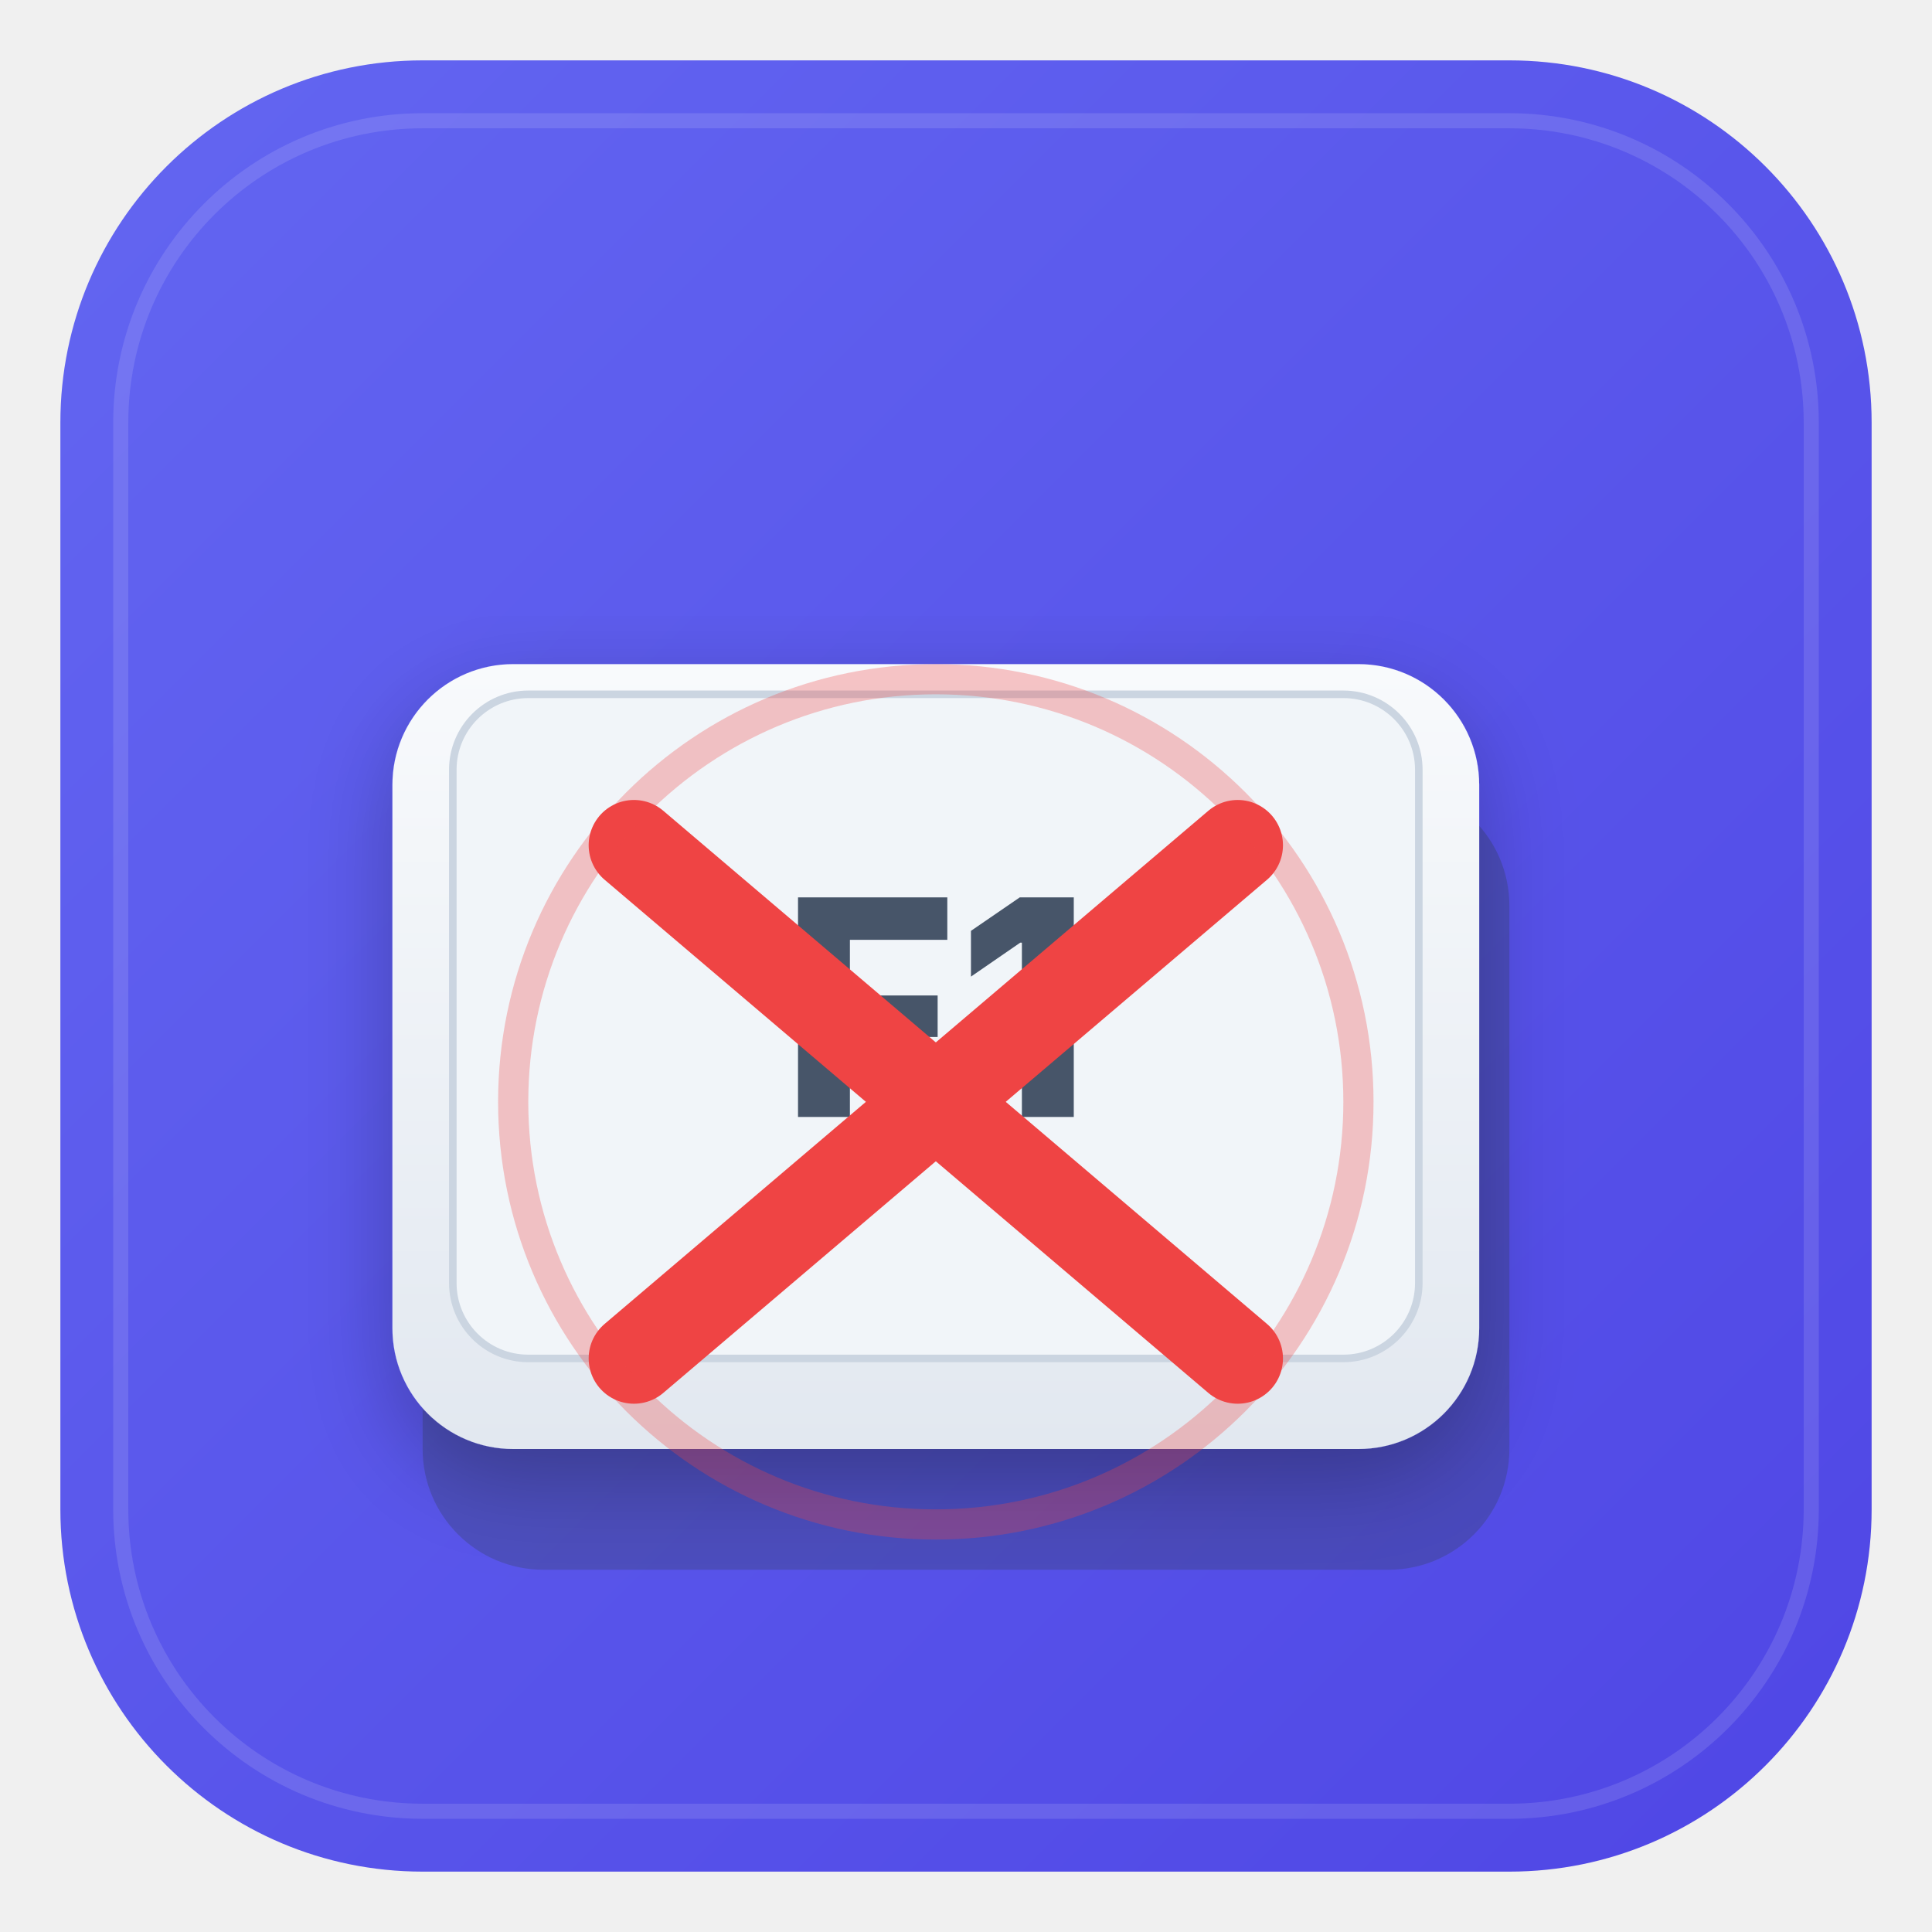
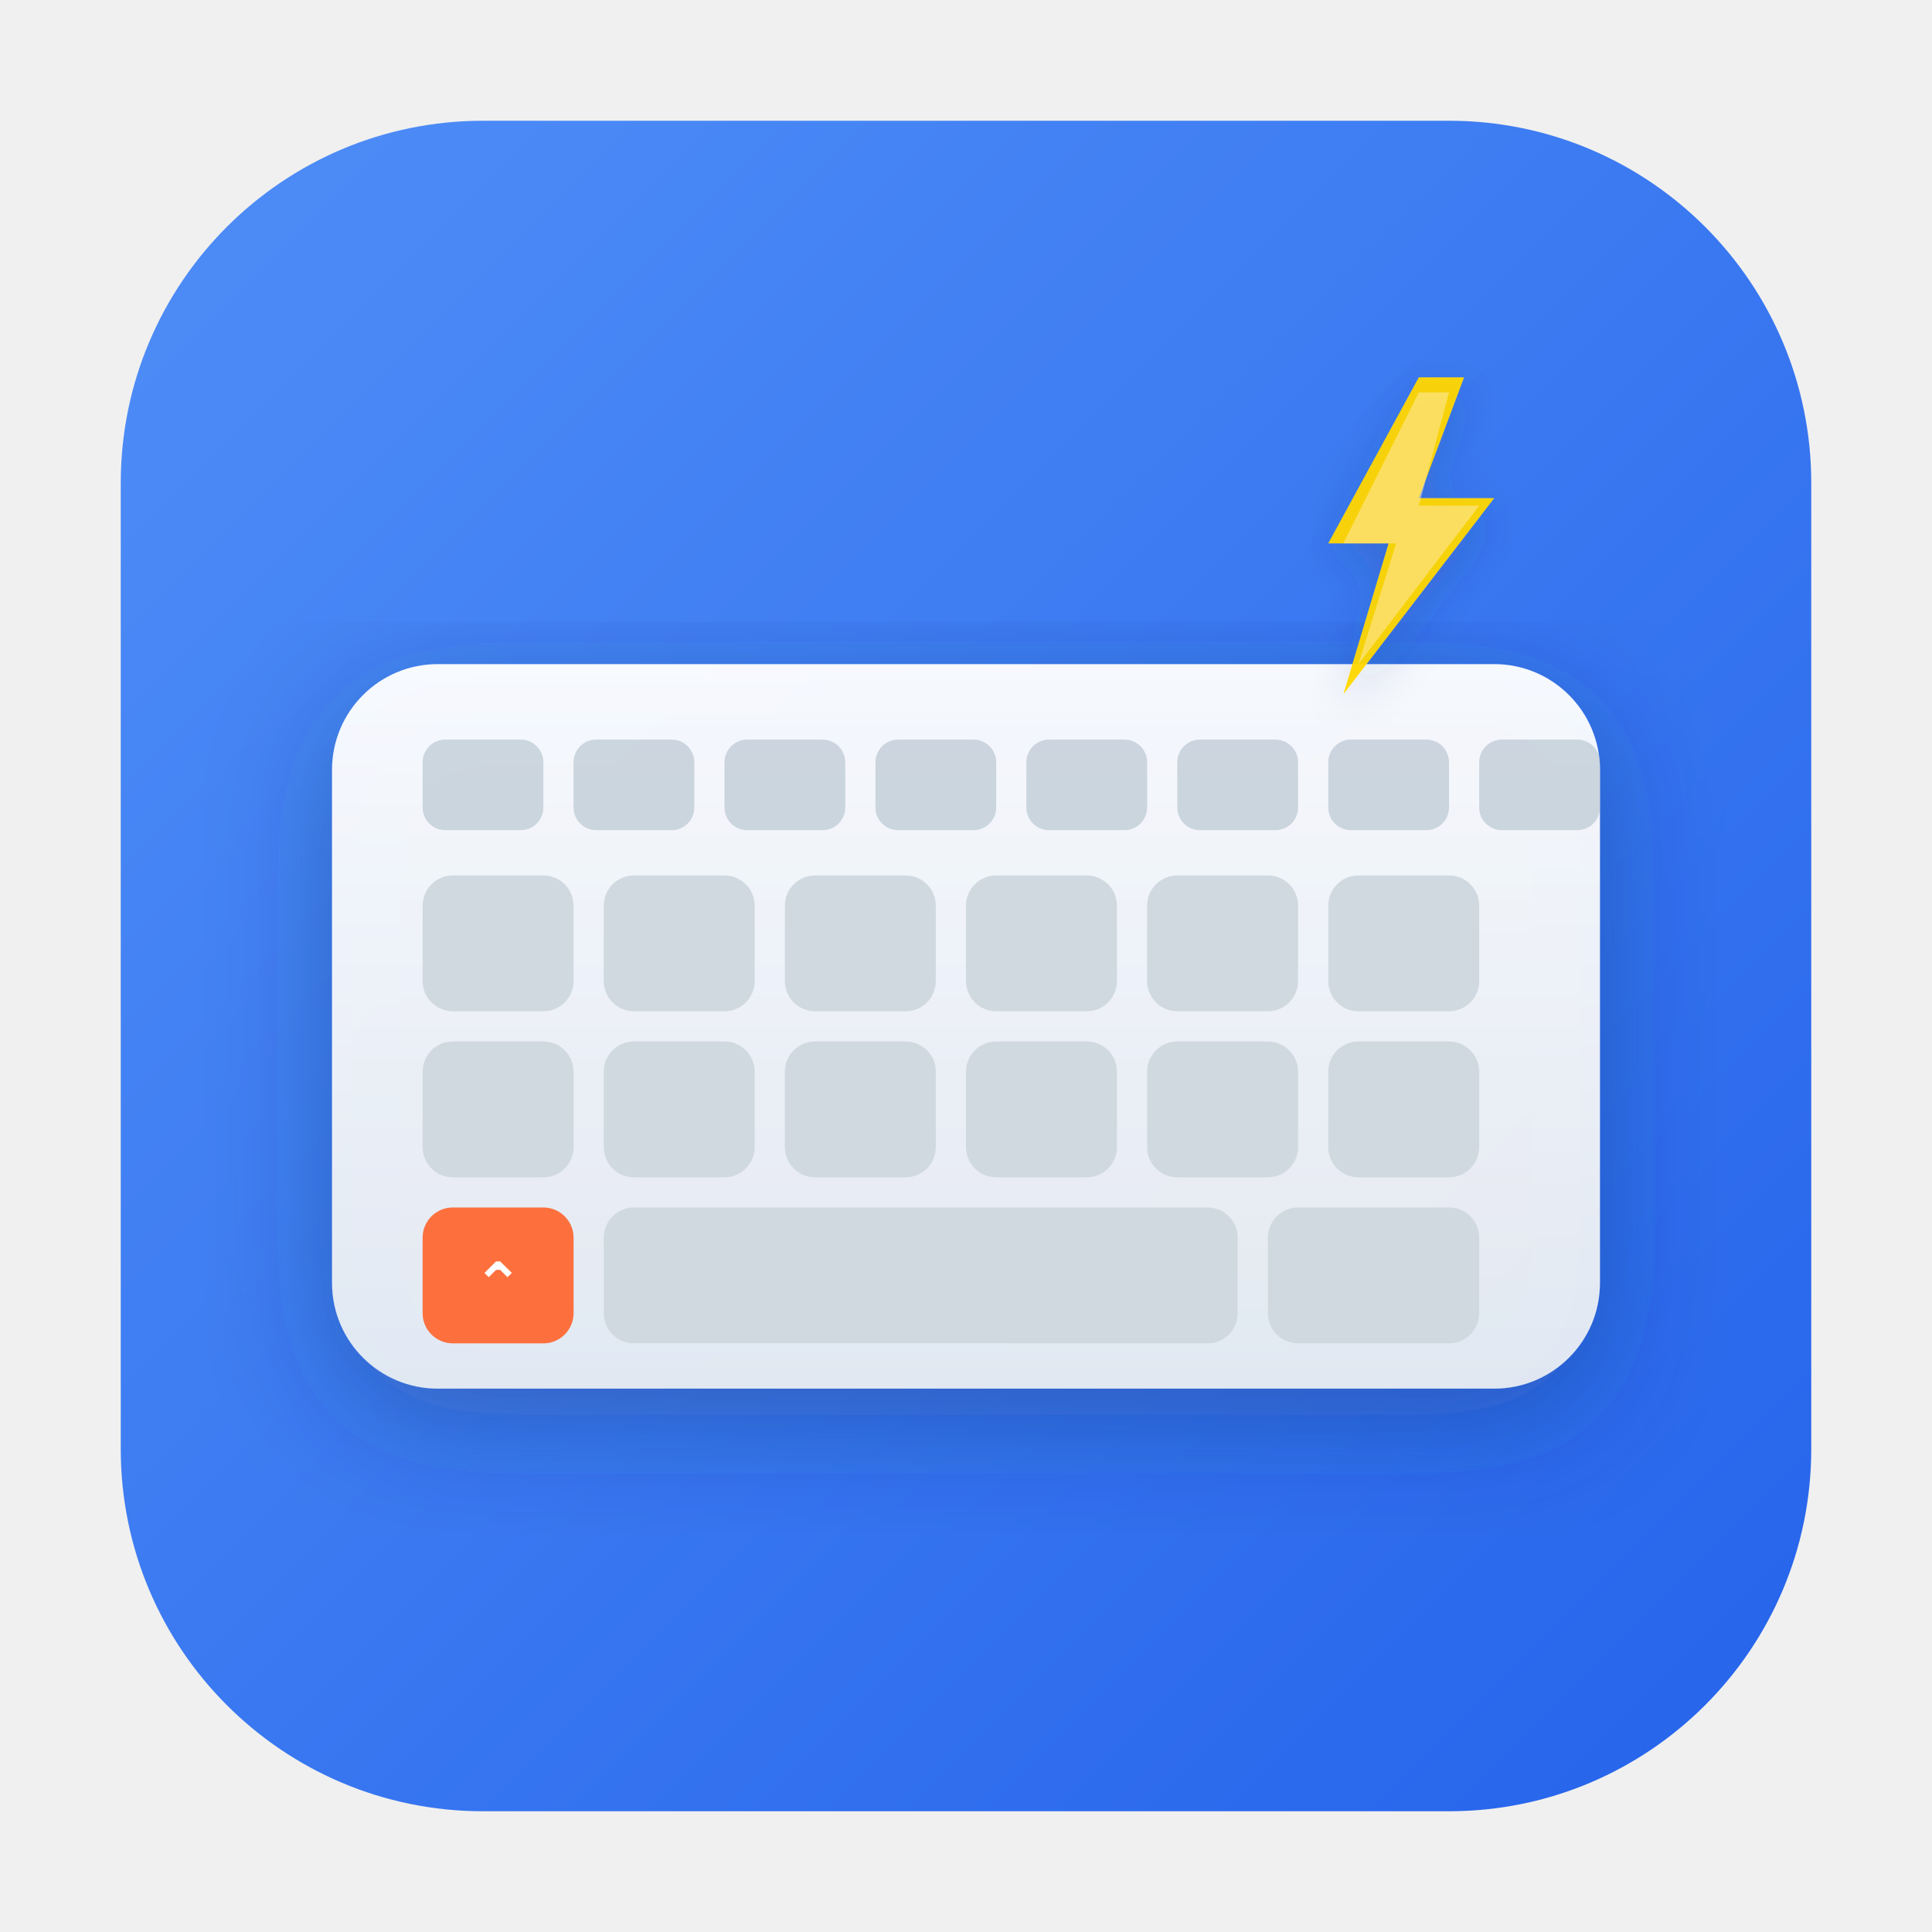
- <svg xmlns="http://www.w3.org/2000/svg" viewBox="0 0 128 128" width="128" height="128">
+ <svg xmlns="http://www.w3.org/2000/svg" viewBox="0 0 256 256">
  <defs>
-     <linearGradient id="bg" x1="0%" y1="0%" x2="100%" y2="100%">
-       <stop offset="0%" stop-color="#6366f1" />
-       <stop offset="100%" stop-color="#4f46e5" />
+     <linearGradient id="bg" x1="0" y1="0" x2="1" y2="1">
+       <stop offset="0%" stop-color="#4F8EF7" />
+       <stop offset="100%" stop-color="#2563EB" />
    </linearGradient>
-     <linearGradient id="key" x1="0%" y1="0%" x2="0%" y2="100%">
-       <stop offset="0%" stop-color="#f8fafc" />
-       <stop offset="100%" stop-color="#e2e8f0" />
+     <linearGradient id="key" x1="0" y1="0" x2="0" y2="1">
+       <stop offset="0%" stop-color="#FFFFFF" />
+       <stop offset="100%" stop-color="#E8EDF3" />
    </linearGradient>
    <filter id="shadow" x="-10%" y="-10%" width="120%" height="130%">
-       <feDropShadow dx="0" dy="2" stdDeviation="3" flood-color="#000" flood-opacity="0.25" />
+       <feDropShadow dx="0" dy="4" stdDeviation="8" flood-color="#1E3A5F" flood-opacity="0.35" />
+     </filter>
+     <filter id="innerShadow">
+       <feDropShadow dx="0" dy="2" stdDeviation="3" flood-color="#1E3A5F" flood-opacity="0.2" />
    </filter>
  </defs>
-   <rect x="4" y="4" width="120" height="120" rx="24" fill="url(#bg)" />
-   <rect x="8" y="8" width="112" height="112" rx="20" fill="none" stroke="rgba(255,255,255,0.12)" stroke-width="1" />
-   <rect x="28" y="52" width="72" height="52" rx="8" fill="#334155" opacity="0.3" />
-   <rect x="26" y="44" width="72" height="52" rx="8" fill="url(#key)" filter="url(#shadow)" />
-   <rect x="30" y="46" width="64" height="44" rx="5" fill="#f1f5f9" stroke="#cbd5e1" stroke-width="0.5" />
-   <text x="62" y="74" font-family="Inter, system-ui, sans-serif" font-size="20" font-weight="800" fill="#475569" text-anchor="middle">F1</text>
-   <line x1="42" y1="56" x2="82" y2="90" stroke="#ef4444" stroke-width="6" stroke-linecap="round" />
-   <line x1="82" y1="56" x2="42" y2="90" stroke="#ef4444" stroke-width="6" stroke-linecap="round" />
-   <circle cx="62" cy="73" r="28" fill="none" stroke="#ef4444" stroke-width="2" opacity="0.3" />
+   <rect x="16" y="16" width="224" height="224" rx="48" ry="48" fill="url(#bg)" />
+   <g filter="url(#shadow)">
+     <rect x="44" y="88" width="168" height="96" rx="14" ry="14" fill="url(#key)" opacity="0.95" />
+   </g>
+   <g fill="#B0BFCC" opacity="0.6">
+     <rect x="56" y="98" width="16" height="12" rx="3" />
+     <rect x="76" y="98" width="16" height="12" rx="3" />
+     <rect x="96" y="98" width="16" height="12" rx="3" />
+     <rect x="116" y="98" width="16" height="12" rx="3" />
+     <rect x="136" y="98" width="16" height="12" rx="3" />
+     <rect x="156" y="98" width="16" height="12" rx="3" />
+     <rect x="176" y="98" width="16" height="12" rx="3" />
+     <rect x="196" y="98" width="16" height="12" rx="3" />
+   </g>
+   <g fill="#D1D9E0">
+     <rect x="56" y="116" width="20" height="18" rx="4" />
+     <rect x="80" y="116" width="20" height="18" rx="4" />
+     <rect x="104" y="116" width="20" height="18" rx="4" />
+     <rect x="128" y="116" width="20" height="18" rx="4" />
+     <rect x="152" y="116" width="20" height="18" rx="4" />
+     <rect x="176" y="116" width="20" height="18" rx="4" />
+   </g>
+   <g fill="#D1D9E0">
+     <rect x="56" y="138" width="20" height="18" rx="4" />
+     <rect x="80" y="138" width="20" height="18" rx="4" />
+     <rect x="104" y="138" width="20" height="18" rx="4" />
+     <rect x="128" y="138" width="20" height="18" rx="4" />
+     <rect x="152" y="138" width="20" height="18" rx="4" />
+     <rect x="176" y="138" width="20" height="18" rx="4" />
+   </g>
+   <g fill="#D1D9E0">
+     <rect x="56" y="160" width="20" height="18" rx="4" />
+     <rect x="80" y="160" width="84" height="18" rx="4" />
+     <rect x="168" y="160" width="28" height="18" rx="4" />
+   </g>
+   <rect x="56" y="160" width="20" height="18" rx="4" fill="#FF6B35" opacity="0.95" />
+   <text x="66" y="173" text-anchor="middle" font-family="Arial,sans-serif" font-size="8" font-weight="bold" fill="white">⌃</text>
+   <g transform="translate(170, 50)" filter="url(#innerShadow)">
+     <polygon points="18,0 6,22 14,22 8,42 28,16 18,16 24,0" fill="#FFD700" opacity="0.95" />
+     <polygon points="18,2 8,22 15,22 10,38 26,17 18,17 22,2" fill="#FFECB3" opacity="0.5" />
+   </g>
</svg>
